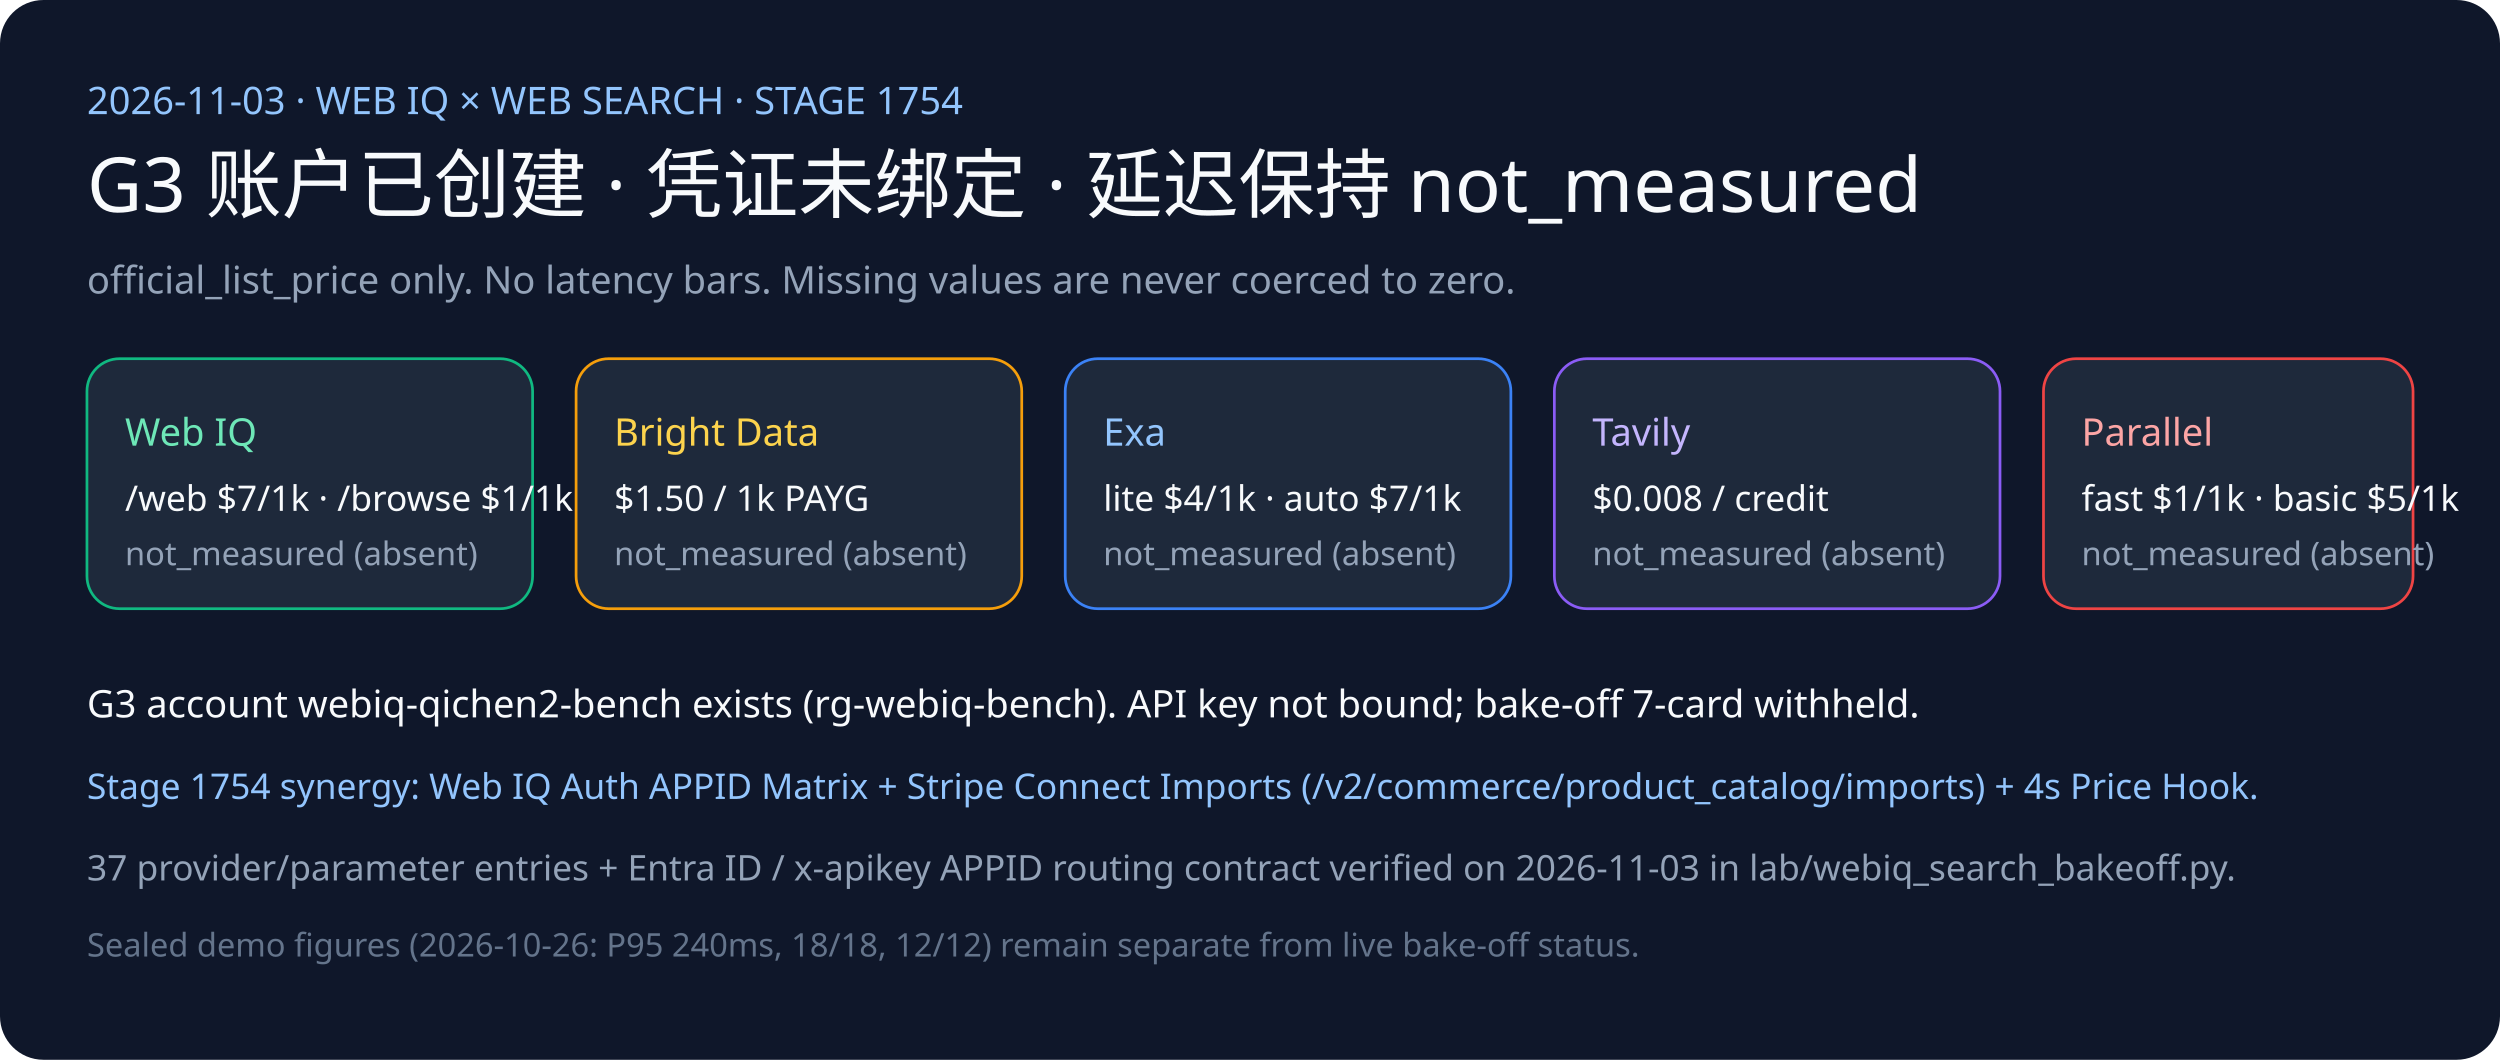
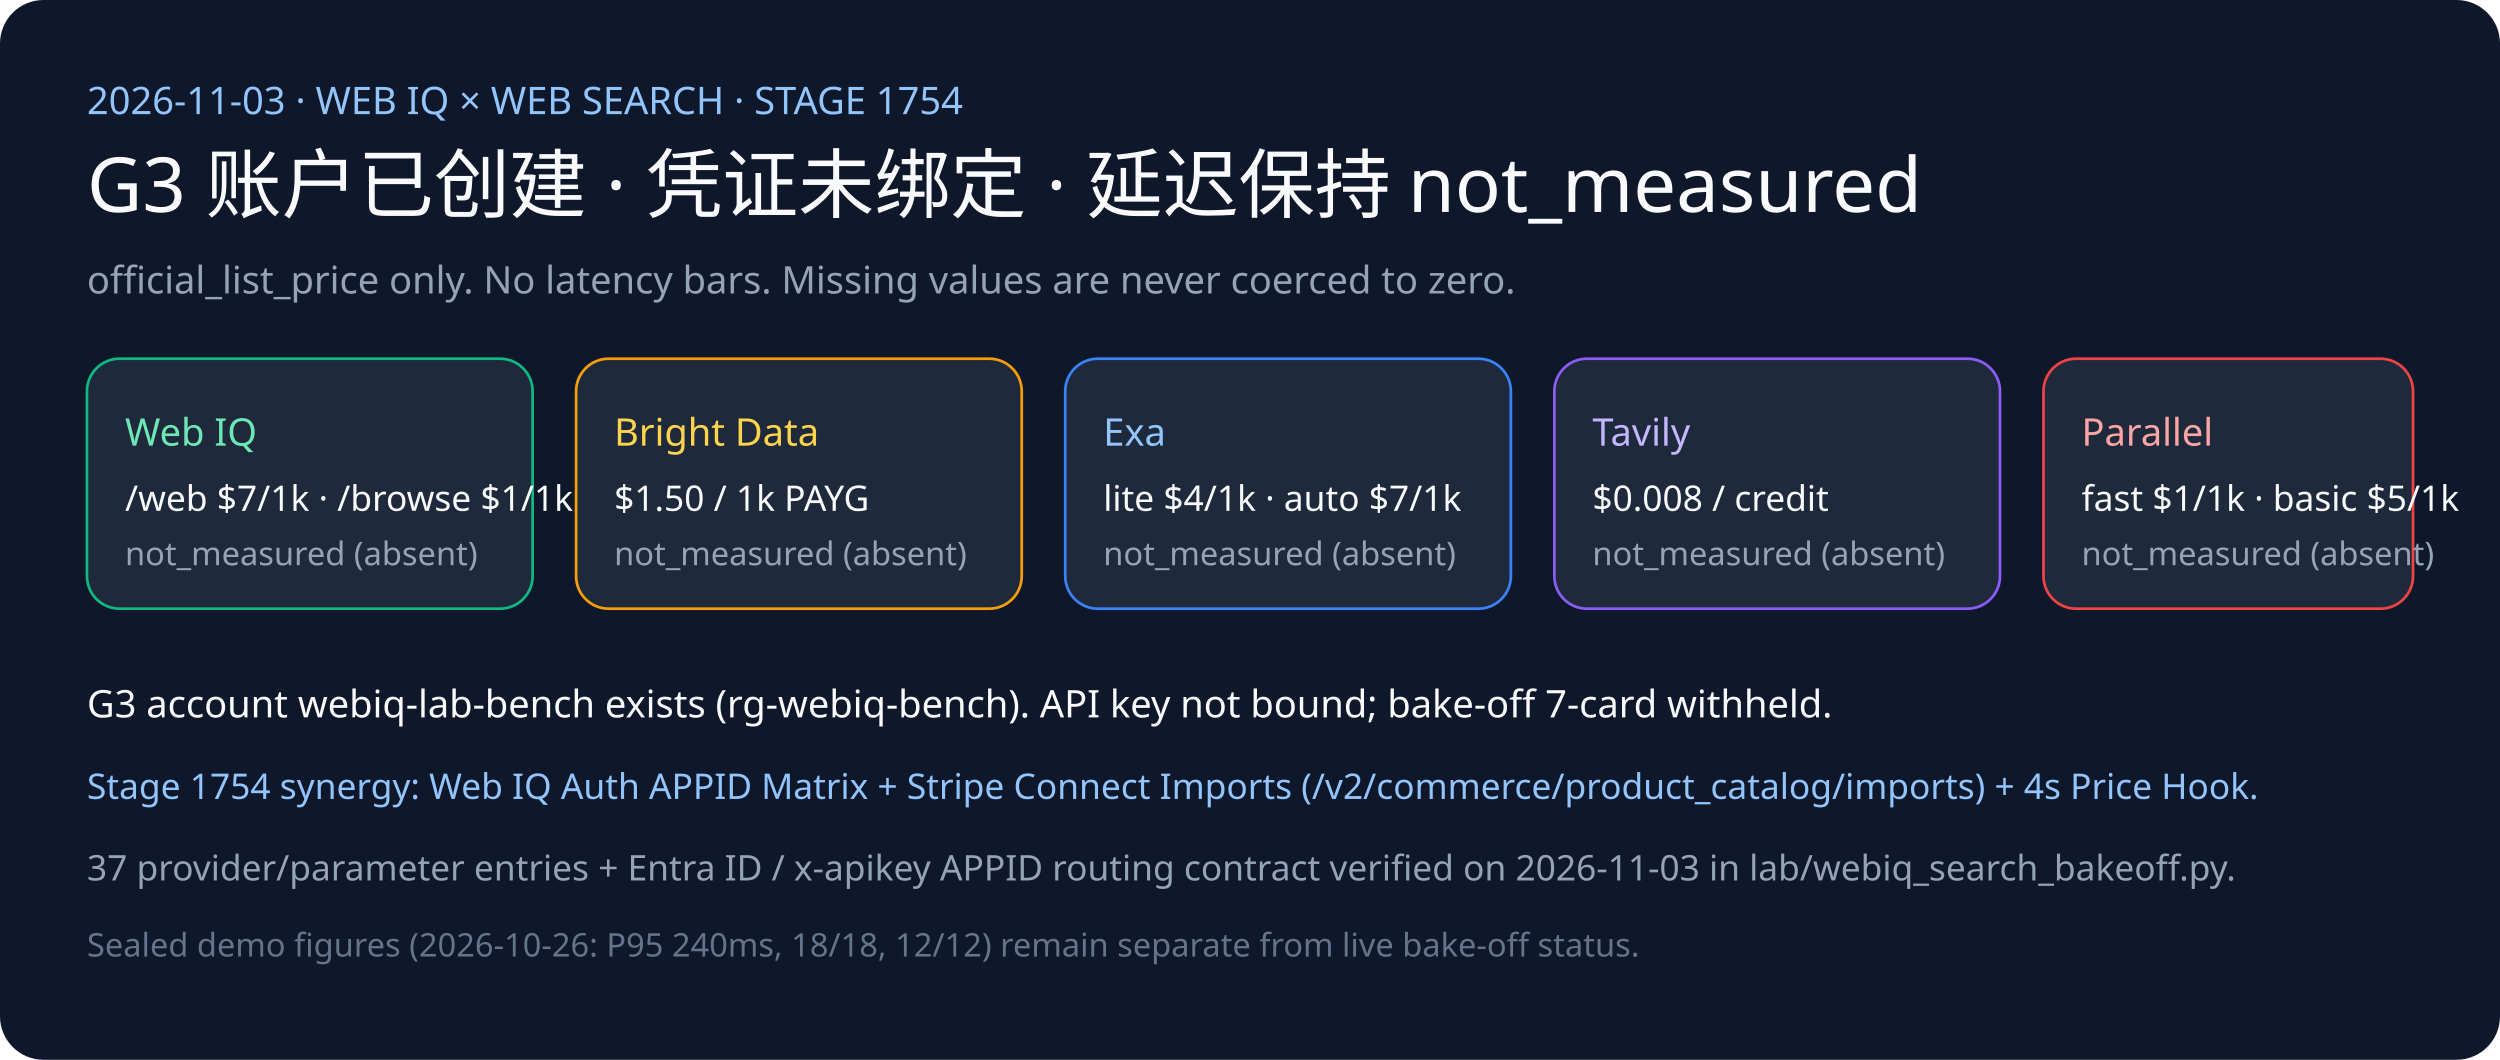
<svg xmlns="http://www.w3.org/2000/svg" viewBox="0 0 920 390" role="img">
  <rect width="920" height="390" rx="16" fill="#0F172A" />
  <text x="32" y="42" fill="#93C5FD" font-size="14" font-family="Segoe UI,sans-serif">2026-11-03 · WEB IQ × WEB SEARCH · STAGE 1754</text>
  <text x="32" y="78" fill="#F8FAFC" font-size="28" font-family="Segoe UI,sans-serif">G3 账户已创建 · 凭证未绑定 · 延迟保持 not_measured</text>
  <text x="32" y="108" fill="#94A3B8" font-size="14" font-family="Segoe UI,sans-serif">official_list_price only. No latency bars. Missing values are never coerced to zero.</text>
  <rect x="32" y="132" width="164" height="92" rx="12" fill="#1E293B" stroke="#10B981" />
  <rect x="212" y="132" width="164" height="92" rx="12" fill="#1E293B" stroke="#F59E0B" />
  <rect x="392" y="132" width="164" height="92" rx="12" fill="#1E293B" stroke="#3B82F6" />
  <rect x="572" y="132" width="164" height="92" rx="12" fill="#1E293B" stroke="#8B5CF6" />
  <rect x="752" y="132" width="136" height="92" rx="12" fill="#1E293B" stroke="#EF4444" />
  <text x="46" y="164" fill="#6EE7B7" font-size="14" font-family="Segoe UI,sans-serif">Web IQ</text>
  <text x="46" y="188" fill="#F8FAFC" font-size="13" font-family="Segoe UI,sans-serif">/web $7/1k · /browse $1/1k</text>
  <text x="46" y="208" fill="#94A3B8" font-size="12" font-family="Segoe UI,sans-serif">not_measured (absent)</text>
  <text x="226" y="164" fill="#FCD34D" font-size="14" font-family="Segoe UI,sans-serif">Bright Data</text>
  <text x="226" y="188" fill="#F8FAFC" font-size="13" font-family="Segoe UI,sans-serif">$1.50 / 1k PAYG</text>
  <text x="226" y="208" fill="#94A3B8" font-size="12" font-family="Segoe UI,sans-serif">not_measured (absent)</text>
  <text x="406" y="164" fill="#93C5FD" font-size="14" font-family="Segoe UI,sans-serif">Exa</text>
  <text x="406" y="188" fill="#F8FAFC" font-size="13" font-family="Segoe UI,sans-serif">lite $4/1k · auto $7/1k</text>
  <text x="406" y="208" fill="#94A3B8" font-size="12" font-family="Segoe UI,sans-serif">not_measured (absent)</text>
  <text x="586" y="164" fill="#C4B5FD" font-size="14" font-family="Segoe UI,sans-serif">Tavily</text>
  <text x="586" y="188" fill="#F8FAFC" font-size="13" font-family="Segoe UI,sans-serif">$0.008 / credit</text>
  <text x="586" y="208" fill="#94A3B8" font-size="12" font-family="Segoe UI,sans-serif">not_measured (absent)</text>
  <text x="766" y="164" fill="#FCA5A5" font-size="14" font-family="Segoe UI,sans-serif">Parallel</text>
  <text x="766" y="188" fill="#F8FAFC" font-size="13" font-family="Segoe UI,sans-serif">fast $1/1k · basic $5/1k</text>
  <text x="766" y="208" fill="#94A3B8" font-size="12" font-family="Segoe UI,sans-serif">not_measured (absent)</text>
-   <text x="32" y="264" fill="#F8FAFC" font-size="14" font-family="Segoe UI,sans-serif">G3 account webiq-qichen2-bench exists (rg-webiq-bench). API key not bound; bake-off 7-card withheld.</text>
+   <text x="32" y="264" fill="#F8FAFC" font-size="14" font-family="Segoe UI,sans-serif">G3 account webiq-lab-bench exists (rg-webiq-bench). API key not bound; bake-off 7-card withheld.</text>
  <text x="32" y="294" fill="#93C5FD" font-size="13" font-family="Segoe UI,sans-serif">Stage 1754 synergy: Web IQ Auth APPID Matrix + Stripe Connect Imports (/v2/commerce/product_catalog/imports) + 4s Price Hook.</text>
  <text x="32" y="324" fill="#94A3B8" font-size="13" font-family="Segoe UI,sans-serif">37 provider/parameter entries + Entra ID / x-apikey APPID routing contract verified on 2026-11-03 in lab/webiq_search_bakeoff.py.</text>
  <text x="32" y="352" fill="#64748B" font-size="12" font-family="Segoe UI,sans-serif">Sealed demo figures (2026-10-26: P95 240ms, 18/18, 12/12) remain separate from live bake-off status.</text>
</svg>
